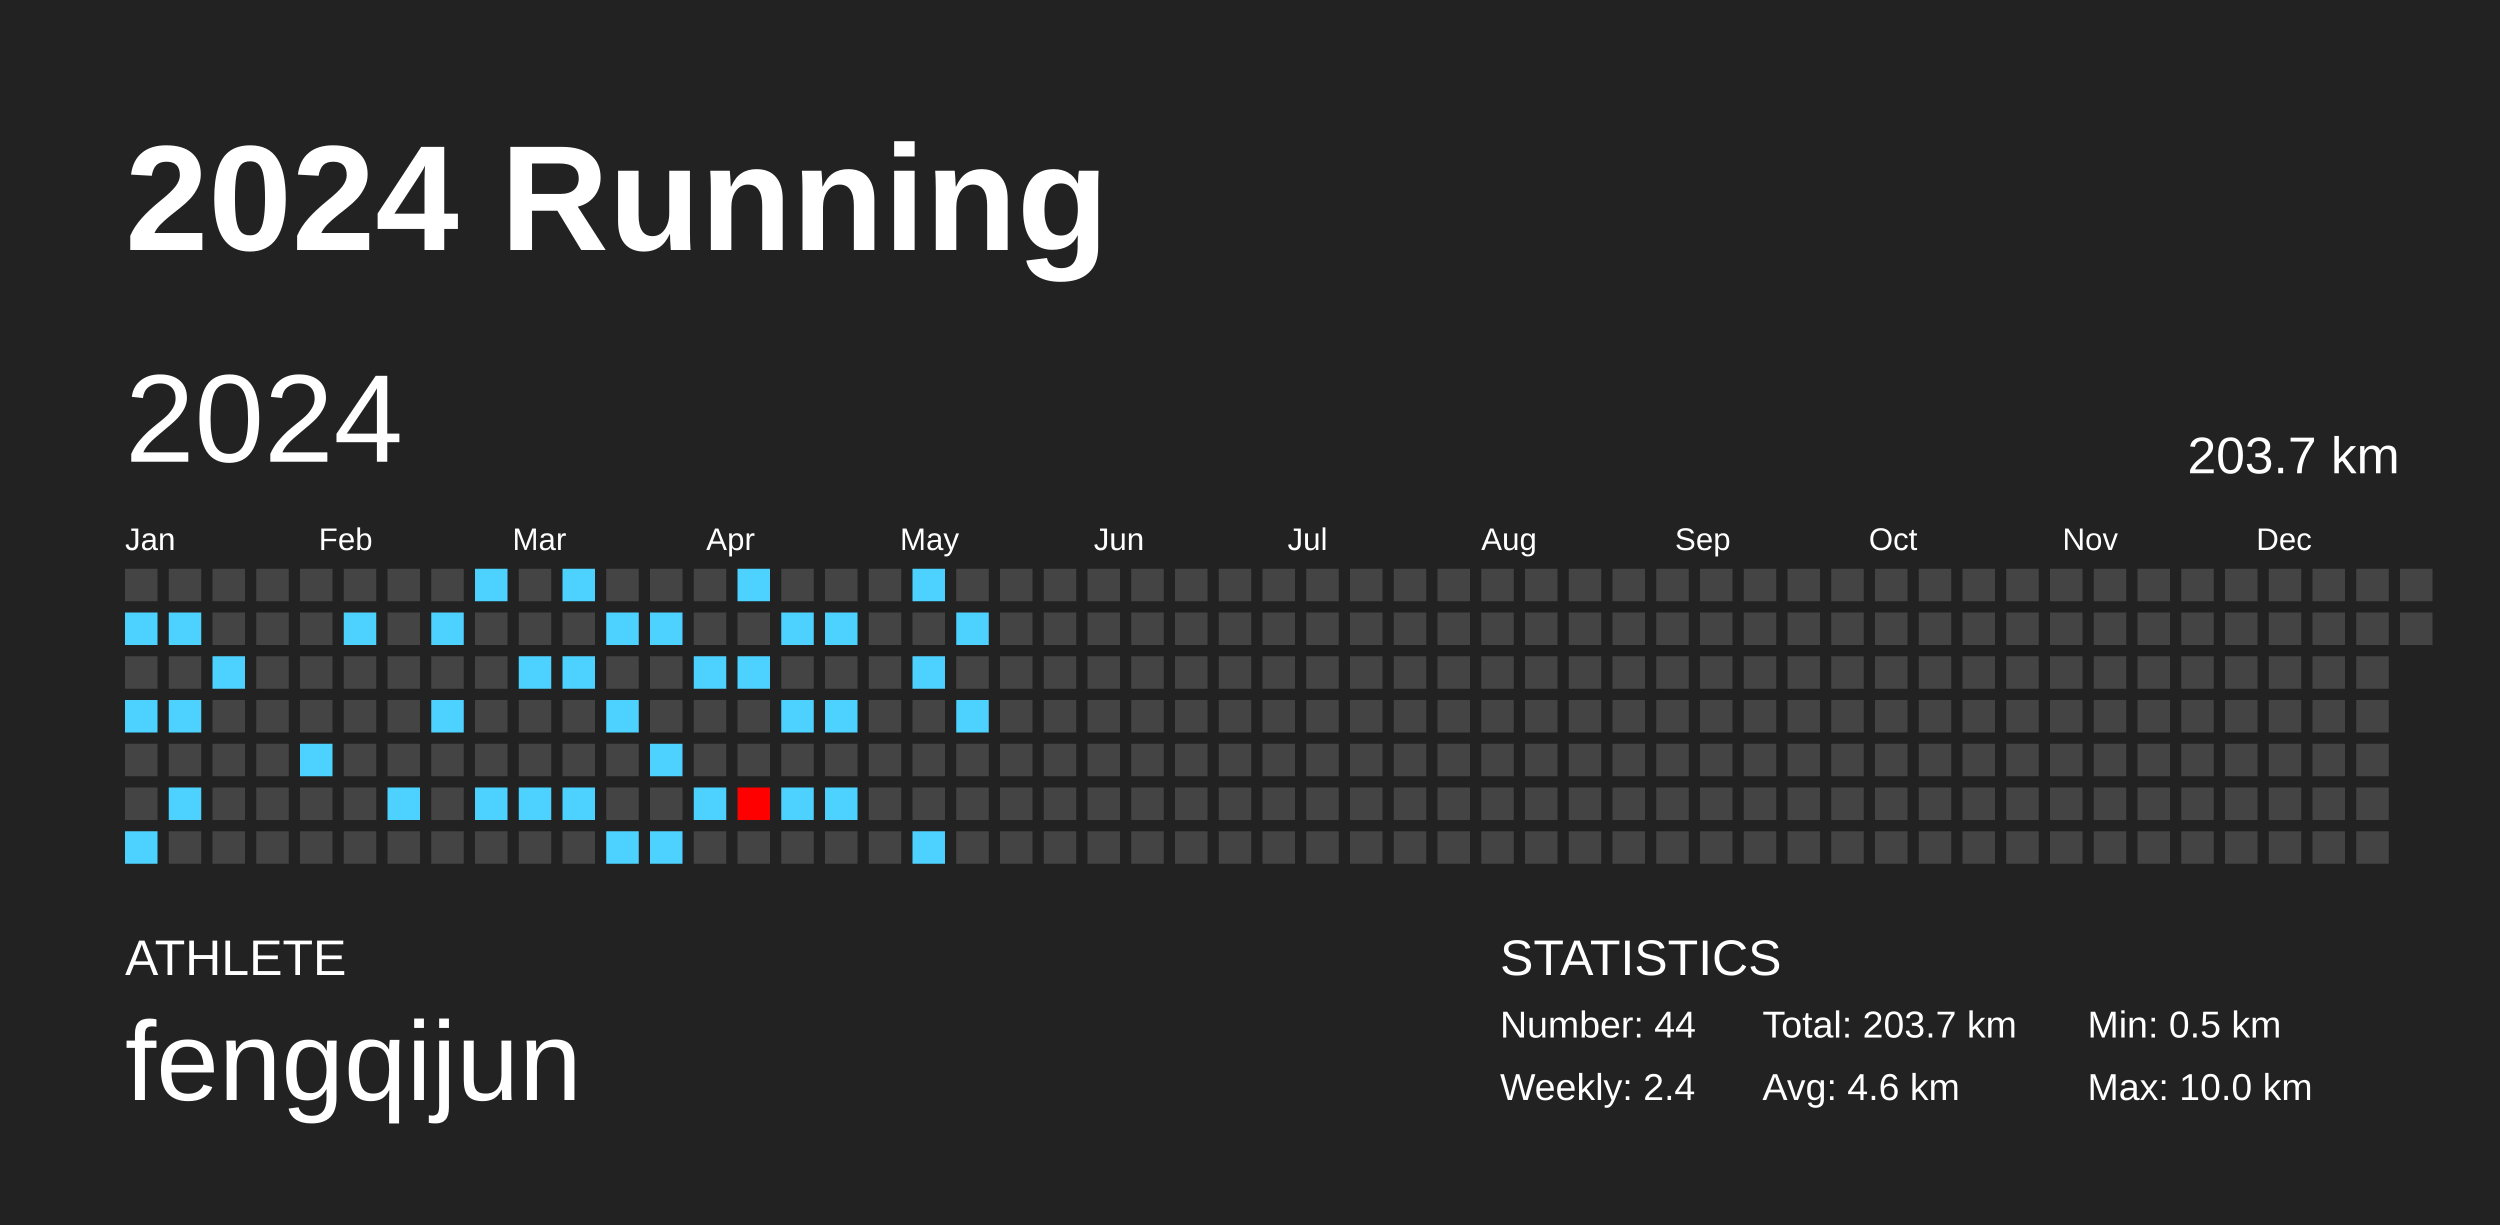
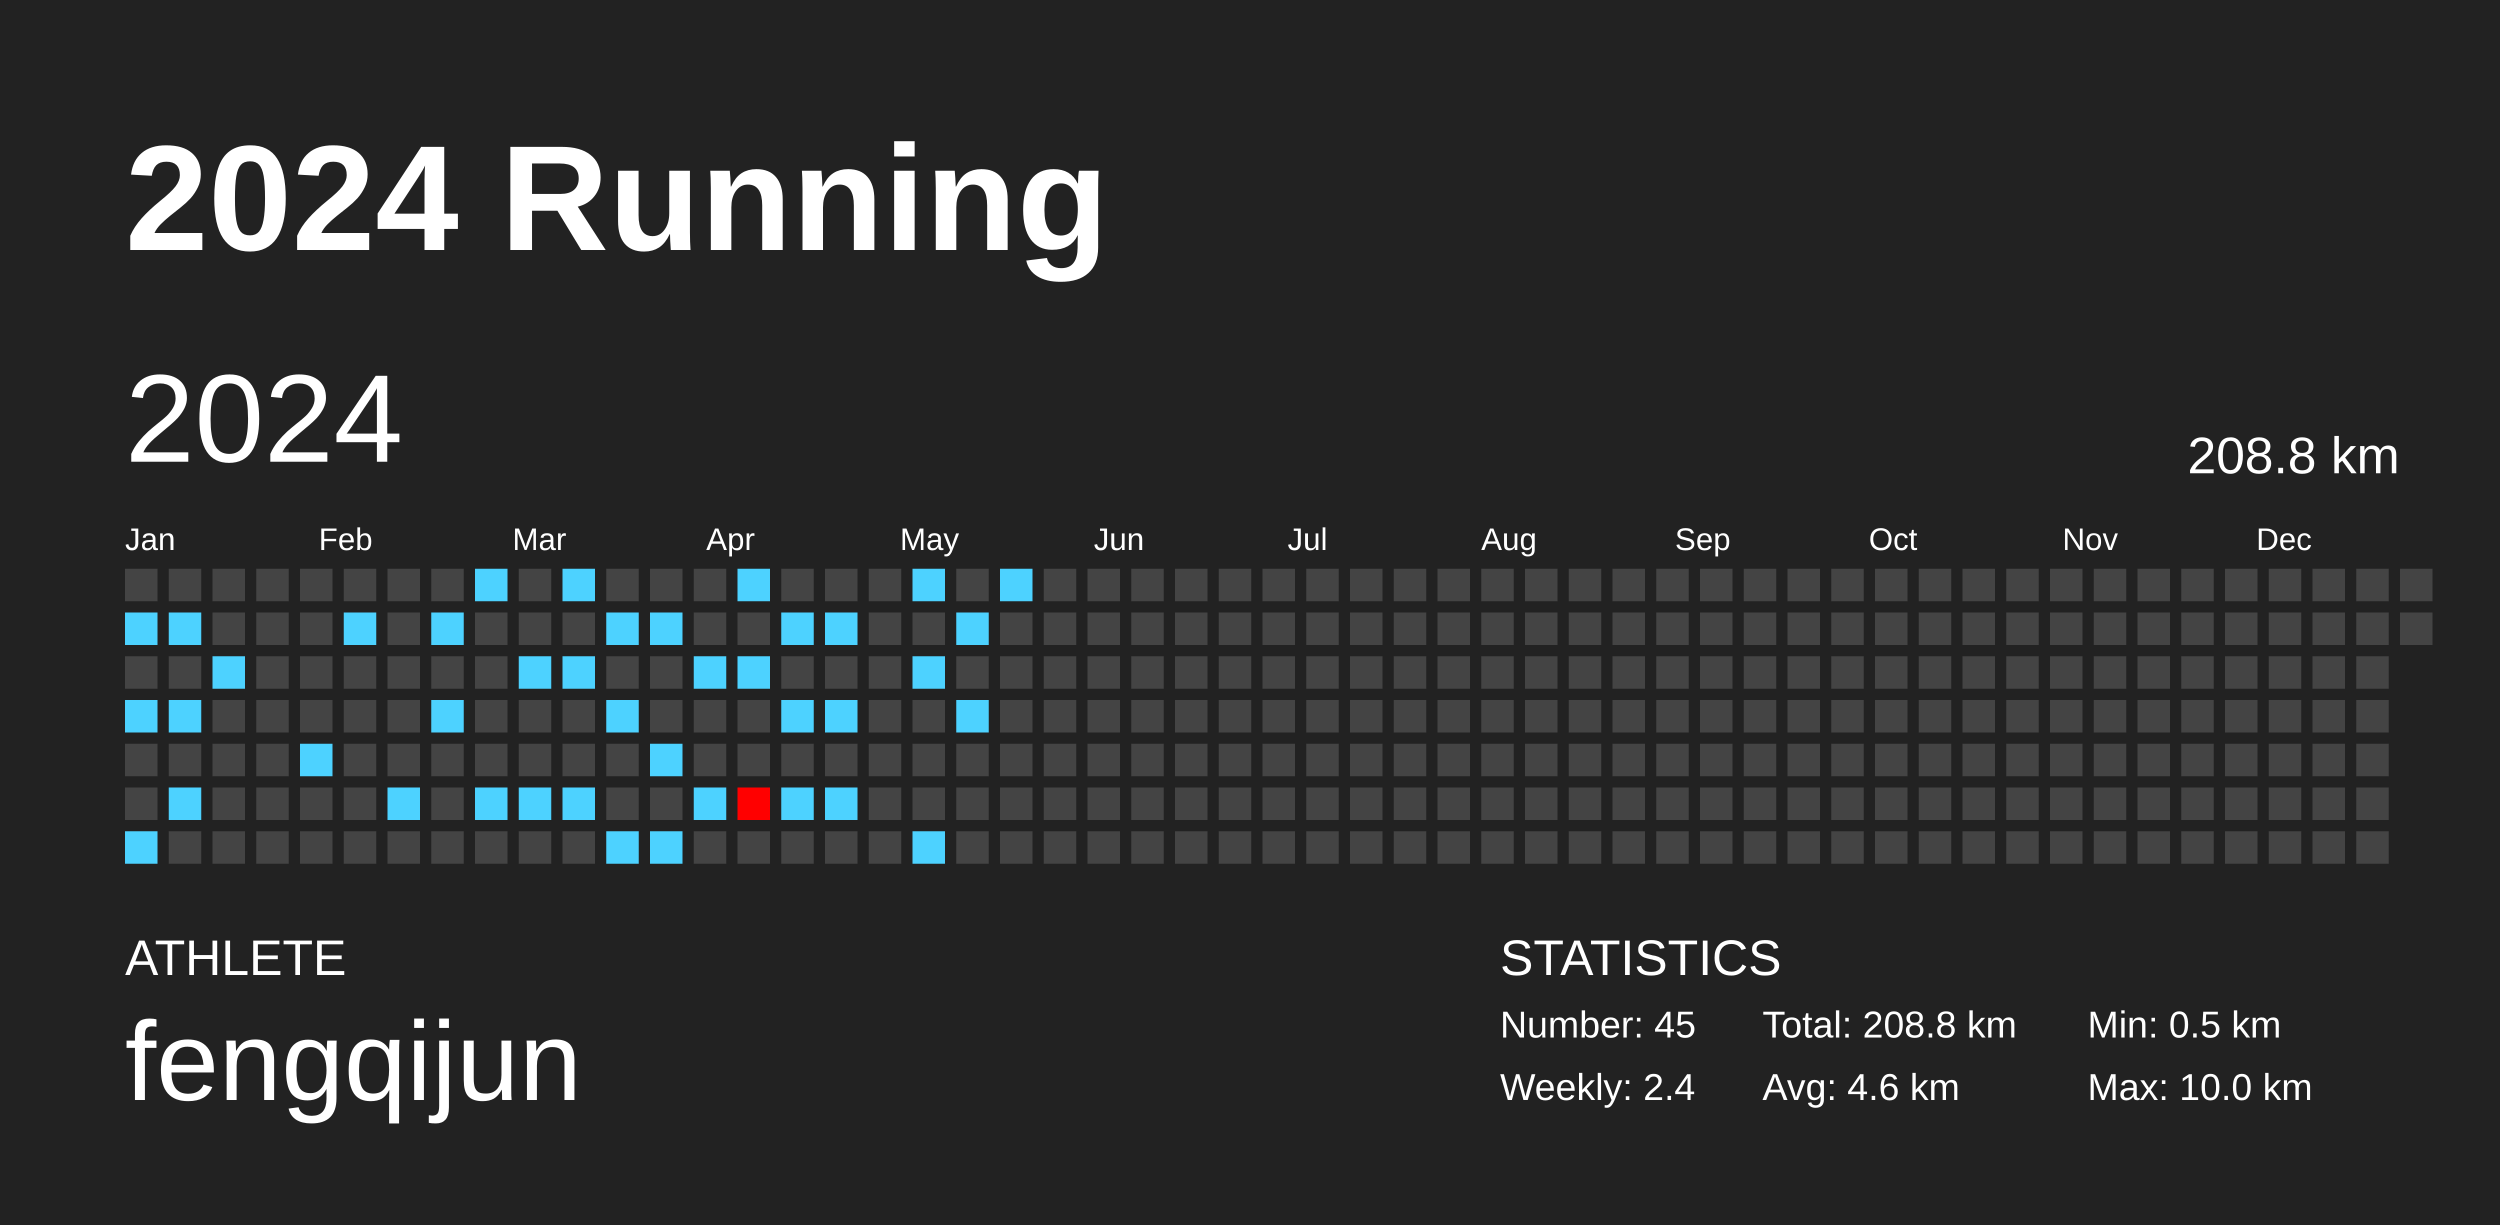
<svg xmlns="http://www.w3.org/2000/svg" baseProfile="full" height="98mm" version="1.1" viewBox="0,0,200,98" width="200mm">
  <defs />
  <rect fill="#222222" height="98" width="200" x="0" y="0" />
  <text fill="#FFFFFF" style="font-size:12px; font-family:Arial; font-weight:bold;" x="10" y="20">2024 Running</text>
  <text fill="#FFFFFF" style="font-size:4px; font-family:Arial" x="10" y="78">ATHLETE</text>
  <text fill="#FFFFFF" style="font-size:9px; font-family:Arial" x="10" y="88">fengqijun</text>
  <text fill="#FFFFFF" style="font-size:4px; font-family:Arial" x="120" y="78">STATISTICS</text>
-   <text fill="#FFFFFF" style="font-size:3px; font-family:Arial" x="120" y="83">Number: 44</text>
+   <text fill="#FFFFFF" style="font-size:3px; font-family:Arial" x="120" y="83">Number: 45</text>
  <text fill="#FFFFFF" style="font-size:3px; font-family:Arial" x="120" y="88">Weekly: 2.4</text>
-   <text fill="#FFFFFF" style="font-size:3px; font-family:Arial" x="141" y="83">Total: 203.7 km</text>
+   <text fill="#FFFFFF" style="font-size:3px; font-family:Arial" x="141" y="83">Total: 208.8 km</text>
  <text fill="#FFFFFF" style="font-size:3px; font-family:Arial" x="141" y="88">Avg: 4.6 km</text>
  <text fill="#FFFFFF" style="font-size:3px; font-family:Arial" x="167" y="83">Min: 0.5 km</text>
  <text fill="#FFFFFF" style="font-size:3px; font-family:Arial" x="167" y="88">Max: 10.0 km</text>
  <text dominant-baseline="hanging" fill="#FFFFFF" style="font-size:10.0px; font-family:Arial;" x="10" y="30">2024</text>
-   <text dominant-baseline="hanging" fill="#FFFFFF" style="font-size:4.125px; font-family:Arial;" x="175" y="35">203.7 km</text>
+   <text dominant-baseline="hanging" fill="#FFFFFF" style="font-size:4.125px; font-family:Arial;" x="175" y="35">208.8 km</text>
  <text fill="#FFFFFF" style="font-size:2.5px; font-family:Arial" x="10.0" y="44">Jan</text>
  <text fill="#FFFFFF" style="font-size:2.5px; font-family:Arial" x="25.5" y="44">Feb</text>
  <text fill="#FFFFFF" style="font-size:2.5px; font-family:Arial" x="41.0" y="44">Mar</text>
  <text fill="#FFFFFF" style="font-size:2.5px; font-family:Arial" x="56.5" y="44">Apr</text>
  <text fill="#FFFFFF" style="font-size:2.5px; font-family:Arial" x="72.0" y="44">May</text>
  <text fill="#FFFFFF" style="font-size:2.5px; font-family:Arial" x="87.5" y="44">Jun</text>
  <text fill="#FFFFFF" style="font-size:2.5px; font-family:Arial" x="103.0" y="44">Jul</text>
  <text fill="#FFFFFF" style="font-size:2.5px; font-family:Arial" x="118.5" y="44">Aug</text>
  <text fill="#FFFFFF" style="font-size:2.5px; font-family:Arial" x="134.0" y="44">Sep</text>
  <text fill="#FFFFFF" style="font-size:2.5px; font-family:Arial" x="149.5" y="44">Oct</text>
  <text fill="#FFFFFF" style="font-size:2.5px; font-family:Arial" x="165.0" y="44">Nov</text>
  <text fill="#FFFFFF" style="font-size:2.5px; font-family:Arial" x="180.5" y="44">Dec</text>
  <rect fill="#444444" height="2.6" width="2.6" x="10.0" y="45.5" />
  <rect fill="#4dd2ff" height="2.6" width="2.6" x="10.0" y="49.0" />
  <rect fill="#444444" height="2.6" width="2.6" x="10.0" y="52.5" />
  <rect fill="#4dd2ff" height="2.6" width="2.6" x="10.0" y="56.0" />
  <rect fill="#444444" height="2.6" width="2.6" x="10.0" y="59.5" />
  <rect fill="#444444" height="2.6" width="2.6" x="10.0" y="63.0" />
  <rect fill="#4dd2ff" height="2.6" width="2.6" x="10.0" y="66.5" />
  <rect fill="#444444" height="2.6" width="2.6" x="13.5" y="45.5" />
  <rect fill="#4dd2ff" height="2.6" width="2.6" x="13.5" y="49.0" />
  <rect fill="#444444" height="2.6" width="2.6" x="13.5" y="52.5" />
  <rect fill="#4dd2ff" height="2.6" width="2.6" x="13.5" y="56.0" />
  <rect fill="#444444" height="2.6" width="2.6" x="13.5" y="59.5" />
  <rect fill="#4dd2ff" height="2.6" width="2.6" x="13.5" y="63.0" />
  <rect fill="#444444" height="2.6" width="2.6" x="13.5" y="66.5" />
  <rect fill="#444444" height="2.6" width="2.6" x="17.0" y="45.5" />
  <rect fill="#444444" height="2.6" width="2.6" x="17.0" y="49.0" />
  <rect fill="#4dd2ff" height="2.6" width="2.6" x="17.0" y="52.5" />
  <rect fill="#444444" height="2.6" width="2.6" x="17.0" y="56.0" />
  <rect fill="#444444" height="2.6" width="2.6" x="17.0" y="59.5" />
  <rect fill="#444444" height="2.6" width="2.6" x="17.0" y="63.0" />
  <rect fill="#444444" height="2.6" width="2.6" x="17.0" y="66.5" />
  <rect fill="#444444" height="2.6" width="2.6" x="20.5" y="45.5" />
  <rect fill="#444444" height="2.6" width="2.6" x="20.5" y="49.0" />
  <rect fill="#444444" height="2.6" width="2.6" x="20.5" y="52.5" />
  <rect fill="#444444" height="2.6" width="2.6" x="20.5" y="56.0" />
  <rect fill="#444444" height="2.6" width="2.6" x="20.5" y="59.5" />
  <rect fill="#444444" height="2.6" width="2.6" x="20.5" y="63.0" />
  <rect fill="#444444" height="2.6" width="2.6" x="20.5" y="66.5" />
  <rect fill="#444444" height="2.6" width="2.6" x="24.0" y="45.5" />
  <rect fill="#444444" height="2.6" width="2.6" x="24.0" y="49.0" />
  <rect fill="#444444" height="2.6" width="2.6" x="24.0" y="52.5" />
  <rect fill="#444444" height="2.6" width="2.6" x="24.0" y="56.0" />
  <rect fill="#4dd2ff" height="2.6" width="2.6" x="24.0" y="59.5" />
  <rect fill="#444444" height="2.6" width="2.6" x="24.0" y="63.0" />
  <rect fill="#444444" height="2.6" width="2.6" x="24.0" y="66.5" />
  <rect fill="#444444" height="2.6" width="2.6" x="27.5" y="45.5" />
  <rect fill="#4dd2ff" height="2.6" width="2.6" x="27.5" y="49.0" />
  <rect fill="#444444" height="2.6" width="2.6" x="27.5" y="52.5" />
  <rect fill="#444444" height="2.6" width="2.6" x="27.5" y="56.0" />
  <rect fill="#444444" height="2.6" width="2.6" x="27.5" y="59.5" />
  <rect fill="#444444" height="2.6" width="2.6" x="27.5" y="63.0" />
  <rect fill="#444444" height="2.6" width="2.6" x="27.5" y="66.5" />
  <rect fill="#444444" height="2.6" width="2.6" x="31.0" y="45.5" />
  <rect fill="#444444" height="2.6" width="2.6" x="31.0" y="49.0" />
  <rect fill="#444444" height="2.6" width="2.6" x="31.0" y="52.5" />
  <rect fill="#444444" height="2.6" width="2.6" x="31.0" y="56.0" />
  <rect fill="#444444" height="2.6" width="2.6" x="31.0" y="59.5" />
  <rect fill="#4dd2ff" height="2.6" width="2.6" x="31.0" y="63.0" />
  <rect fill="#444444" height="2.6" width="2.6" x="31.0" y="66.5" />
  <rect fill="#444444" height="2.6" width="2.6" x="34.5" y="45.5" />
  <rect fill="#4dd2ff" height="2.6" width="2.6" x="34.5" y="49.0" />
  <rect fill="#444444" height="2.6" width="2.6" x="34.5" y="52.5" />
  <rect fill="#4dd2ff" height="2.6" width="2.6" x="34.5" y="56.0" />
  <rect fill="#444444" height="2.6" width="2.6" x="34.5" y="59.5" />
  <rect fill="#444444" height="2.6" width="2.6" x="34.5" y="63.0" />
  <rect fill="#444444" height="2.6" width="2.6" x="34.5" y="66.5" />
  <rect fill="#4dd2ff" height="2.6" width="2.6" x="38.0" y="45.5" />
  <rect fill="#444444" height="2.6" width="2.6" x="38.0" y="49.0" />
  <rect fill="#444444" height="2.6" width="2.6" x="38.0" y="52.5" />
  <rect fill="#444444" height="2.6" width="2.6" x="38.0" y="56.0" />
  <rect fill="#444444" height="2.6" width="2.6" x="38.0" y="59.5" />
  <rect fill="#4dd2ff" height="2.6" width="2.6" x="38.0" y="63.0" />
  <rect fill="#444444" height="2.6" width="2.6" x="38.0" y="66.5" />
  <rect fill="#444444" height="2.6" width="2.6" x="41.5" y="45.5" />
  <rect fill="#444444" height="2.6" width="2.6" x="41.5" y="49.0" />
  <rect fill="#4dd2ff" height="2.6" width="2.6" x="41.5" y="52.5" />
  <rect fill="#444444" height="2.6" width="2.6" x="41.5" y="56.0" />
  <rect fill="#444444" height="2.6" width="2.6" x="41.5" y="59.5" />
  <rect fill="#4dd2ff" height="2.6" width="2.6" x="41.5" y="63.0" />
  <rect fill="#444444" height="2.6" width="2.6" x="41.5" y="66.5" />
  <rect fill="#4dd2ff" height="2.6" width="2.6" x="45.0" y="45.5" />
  <rect fill="#444444" height="2.6" width="2.6" x="45.0" y="49.0" />
  <rect fill="#4dd2ff" height="2.6" width="2.6" x="45.0" y="52.5" />
  <rect fill="#444444" height="2.6" width="2.6" x="45.0" y="56.0" />
  <rect fill="#444444" height="2.6" width="2.6" x="45.0" y="59.5" />
  <rect fill="#4dd2ff" height="2.6" width="2.6" x="45.0" y="63.0" />
  <rect fill="#444444" height="2.6" width="2.6" x="45.0" y="66.5" />
  <rect fill="#444444" height="2.6" width="2.6" x="48.5" y="45.5" />
  <rect fill="#4dd2ff" height="2.6" width="2.6" x="48.5" y="49.0" />
  <rect fill="#444444" height="2.6" width="2.6" x="48.5" y="52.5" />
  <rect fill="#4dd2ff" height="2.6" width="2.6" x="48.5" y="56.0" />
  <rect fill="#444444" height="2.6" width="2.6" x="48.5" y="59.5" />
  <rect fill="#444444" height="2.6" width="2.6" x="48.5" y="63.0" />
  <rect fill="#4dd2ff" height="2.6" width="2.6" x="48.5" y="66.5" />
  <rect fill="#444444" height="2.6" width="2.6" x="52.0" y="45.5" />
  <rect fill="#4dd2ff" height="2.6" width="2.6" x="52.0" y="49.0" />
  <rect fill="#444444" height="2.6" width="2.6" x="52.0" y="52.5" />
  <rect fill="#444444" height="2.6" width="2.6" x="52.0" y="56.0" />
  <rect fill="#4dd2ff" height="2.6" width="2.6" x="52.0" y="59.5" />
  <rect fill="#444444" height="2.6" width="2.6" x="52.0" y="63.0" />
  <rect fill="#4dd2ff" height="2.6" width="2.6" x="52.0" y="66.5" />
  <rect fill="#444444" height="2.6" width="2.6" x="55.5" y="45.5" />
  <rect fill="#444444" height="2.6" width="2.6" x="55.5" y="49.0" />
  <rect fill="#4dd2ff" height="2.6" width="2.6" x="55.5" y="52.5" />
  <rect fill="#444444" height="2.6" width="2.6" x="55.5" y="56.0" />
  <rect fill="#444444" height="2.6" width="2.6" x="55.5" y="59.5" />
  <rect fill="#4dd2ff" height="2.6" width="2.6" x="55.5" y="63.0" />
  <rect fill="#444444" height="2.6" width="2.6" x="55.5" y="66.5" />
  <rect fill="#4dd2ff" height="2.6" width="2.6" x="59.0" y="45.5" />
  <rect fill="#444444" height="2.6" width="2.6" x="59.0" y="49.0" />
  <rect fill="#4dd2ff" height="2.6" width="2.6" x="59.0" y="52.5" />
  <rect fill="#444444" height="2.6" width="2.6" x="59.0" y="56.0" />
  <rect fill="#444444" height="2.6" width="2.6" x="59.0" y="59.5" />
  <rect fill="#ff0000" height="2.6" width="2.6" x="59.0" y="63.0" />
  <rect fill="#444444" height="2.6" width="2.6" x="59.0" y="66.5" />
  <rect fill="#444444" height="2.6" width="2.6" x="62.5" y="45.5" />
  <rect fill="#4dd2ff" height="2.6" width="2.6" x="62.5" y="49.0" />
  <rect fill="#444444" height="2.6" width="2.6" x="62.5" y="52.5" />
  <rect fill="#4dd2ff" height="2.6" width="2.6" x="62.5" y="56.0" />
  <rect fill="#444444" height="2.6" width="2.6" x="62.5" y="59.5" />
  <rect fill="#4dd2ff" height="2.6" width="2.6" x="62.5" y="63.0" />
  <rect fill="#444444" height="2.6" width="2.6" x="62.5" y="66.5" />
  <rect fill="#444444" height="2.6" width="2.6" x="66.0" y="45.5" />
  <rect fill="#4dd2ff" height="2.6" width="2.6" x="66.0" y="49.0" />
  <rect fill="#444444" height="2.6" width="2.6" x="66.0" y="52.5" />
  <rect fill="#4dd2ff" height="2.6" width="2.6" x="66.0" y="56.0" />
  <rect fill="#444444" height="2.6" width="2.6" x="66.0" y="59.5" />
  <rect fill="#4dd2ff" height="2.6" width="2.6" x="66.0" y="63.0" />
  <rect fill="#444444" height="2.6" width="2.6" x="66.0" y="66.5" />
  <rect fill="#444444" height="2.6" width="2.6" x="69.5" y="45.5" />
  <rect fill="#444444" height="2.6" width="2.6" x="69.5" y="49.0" />
  <rect fill="#444444" height="2.6" width="2.6" x="69.5" y="52.5" />
  <rect fill="#444444" height="2.6" width="2.6" x="69.5" y="56.0" />
  <rect fill="#444444" height="2.6" width="2.6" x="69.5" y="59.5" />
  <rect fill="#444444" height="2.6" width="2.6" x="69.5" y="63.0" />
  <rect fill="#444444" height="2.6" width="2.6" x="69.5" y="66.5" />
  <rect fill="#4dd2ff" height="2.6" width="2.6" x="73.0" y="45.5" />
  <rect fill="#444444" height="2.6" width="2.6" x="73.0" y="49.0" />
  <rect fill="#4dd2ff" height="2.6" width="2.6" x="73.0" y="52.5" />
  <rect fill="#444444" height="2.6" width="2.6" x="73.0" y="56.0" />
  <rect fill="#444444" height="2.6" width="2.6" x="73.0" y="59.5" />
  <rect fill="#444444" height="2.6" width="2.6" x="73.0" y="63.0" />
  <rect fill="#4dd2ff" height="2.6" width="2.6" x="73.0" y="66.5" />
  <rect fill="#444444" height="2.6" width="2.6" x="76.5" y="45.5" />
  <rect fill="#4dd2ff" height="2.6" width="2.6" x="76.5" y="49.0" />
  <rect fill="#444444" height="2.6" width="2.6" x="76.5" y="52.5" />
  <rect fill="#4dd2ff" height="2.6" width="2.6" x="76.5" y="56.0" />
  <rect fill="#444444" height="2.6" width="2.6" x="76.5" y="59.5" />
  <rect fill="#444444" height="2.6" width="2.6" x="76.5" y="63.0" />
  <rect fill="#444444" height="2.6" width="2.6" x="76.5" y="66.5" />
-   <rect fill="#444444" height="2.6" width="2.6" x="80.0" y="45.5" />
+   <rect fill="#4dd2ff" height="2.6" width="2.6" x="80.0" y="45.5" />
  <rect fill="#444444" height="2.6" width="2.6" x="80.0" y="49.0" />
  <rect fill="#444444" height="2.6" width="2.6" x="80.0" y="52.5" />
  <rect fill="#444444" height="2.6" width="2.6" x="80.0" y="56.0" />
  <rect fill="#444444" height="2.6" width="2.6" x="80.0" y="59.5" />
  <rect fill="#444444" height="2.6" width="2.6" x="80.0" y="63.0" />
  <rect fill="#444444" height="2.6" width="2.6" x="80.0" y="66.5" />
  <rect fill="#444444" height="2.6" width="2.6" x="83.5" y="45.5" />
  <rect fill="#444444" height="2.6" width="2.6" x="83.5" y="49.0" />
  <rect fill="#444444" height="2.6" width="2.6" x="83.5" y="52.5" />
  <rect fill="#444444" height="2.6" width="2.6" x="83.5" y="56.0" />
  <rect fill="#444444" height="2.6" width="2.6" x="83.5" y="59.5" />
  <rect fill="#444444" height="2.6" width="2.6" x="83.5" y="63.0" />
  <rect fill="#444444" height="2.6" width="2.6" x="83.5" y="66.5" />
  <rect fill="#444444" height="2.6" width="2.6" x="87.0" y="45.5" />
  <rect fill="#444444" height="2.6" width="2.6" x="87.0" y="49.0" />
  <rect fill="#444444" height="2.6" width="2.6" x="87.0" y="52.5" />
  <rect fill="#444444" height="2.6" width="2.6" x="87.0" y="56.0" />
  <rect fill="#444444" height="2.6" width="2.6" x="87.0" y="59.5" />
  <rect fill="#444444" height="2.6" width="2.6" x="87.0" y="63.0" />
  <rect fill="#444444" height="2.6" width="2.6" x="87.0" y="66.5" />
  <rect fill="#444444" height="2.6" width="2.6" x="90.5" y="45.5" />
  <rect fill="#444444" height="2.6" width="2.6" x="90.5" y="49.0" />
  <rect fill="#444444" height="2.6" width="2.6" x="90.5" y="52.5" />
  <rect fill="#444444" height="2.6" width="2.6" x="90.5" y="56.0" />
  <rect fill="#444444" height="2.6" width="2.6" x="90.5" y="59.5" />
  <rect fill="#444444" height="2.6" width="2.6" x="90.5" y="63.0" />
  <rect fill="#444444" height="2.6" width="2.6" x="90.5" y="66.5" />
  <rect fill="#444444" height="2.6" width="2.6" x="94.0" y="45.5" />
  <rect fill="#444444" height="2.6" width="2.6" x="94.0" y="49.0" />
  <rect fill="#444444" height="2.6" width="2.6" x="94.0" y="52.5" />
  <rect fill="#444444" height="2.6" width="2.6" x="94.0" y="56.0" />
  <rect fill="#444444" height="2.6" width="2.6" x="94.0" y="59.5" />
  <rect fill="#444444" height="2.6" width="2.6" x="94.0" y="63.0" />
  <rect fill="#444444" height="2.6" width="2.6" x="94.0" y="66.5" />
  <rect fill="#444444" height="2.6" width="2.6" x="97.5" y="45.5" />
  <rect fill="#444444" height="2.6" width="2.6" x="97.5" y="49.0" />
  <rect fill="#444444" height="2.6" width="2.6" x="97.5" y="52.5" />
  <rect fill="#444444" height="2.6" width="2.6" x="97.5" y="56.0" />
  <rect fill="#444444" height="2.6" width="2.6" x="97.5" y="59.5" />
  <rect fill="#444444" height="2.6" width="2.6" x="97.5" y="63.0" />
  <rect fill="#444444" height="2.6" width="2.6" x="97.5" y="66.5" />
  <rect fill="#444444" height="2.6" width="2.6" x="101.0" y="45.5" />
  <rect fill="#444444" height="2.6" width="2.6" x="101.0" y="49.0" />
  <rect fill="#444444" height="2.6" width="2.6" x="101.0" y="52.5" />
  <rect fill="#444444" height="2.6" width="2.6" x="101.0" y="56.0" />
  <rect fill="#444444" height="2.6" width="2.6" x="101.0" y="59.5" />
  <rect fill="#444444" height="2.6" width="2.6" x="101.0" y="63.0" />
  <rect fill="#444444" height="2.6" width="2.6" x="101.0" y="66.5" />
  <rect fill="#444444" height="2.6" width="2.6" x="104.5" y="45.5" />
  <rect fill="#444444" height="2.6" width="2.6" x="104.5" y="49.0" />
  <rect fill="#444444" height="2.6" width="2.6" x="104.5" y="52.5" />
  <rect fill="#444444" height="2.6" width="2.6" x="104.5" y="56.0" />
  <rect fill="#444444" height="2.6" width="2.6" x="104.5" y="59.5" />
  <rect fill="#444444" height="2.6" width="2.6" x="104.5" y="63.0" />
  <rect fill="#444444" height="2.6" width="2.6" x="104.5" y="66.5" />
  <rect fill="#444444" height="2.6" width="2.6" x="108.0" y="45.5" />
  <rect fill="#444444" height="2.6" width="2.6" x="108.0" y="49.0" />
  <rect fill="#444444" height="2.6" width="2.6" x="108.0" y="52.5" />
  <rect fill="#444444" height="2.6" width="2.6" x="108.0" y="56.0" />
  <rect fill="#444444" height="2.6" width="2.6" x="108.0" y="59.5" />
  <rect fill="#444444" height="2.6" width="2.6" x="108.0" y="63.0" />
  <rect fill="#444444" height="2.6" width="2.6" x="108.0" y="66.5" />
  <rect fill="#444444" height="2.6" width="2.6" x="111.5" y="45.5" />
  <rect fill="#444444" height="2.6" width="2.6" x="111.5" y="49.0" />
  <rect fill="#444444" height="2.6" width="2.6" x="111.5" y="52.5" />
  <rect fill="#444444" height="2.6" width="2.6" x="111.5" y="56.0" />
  <rect fill="#444444" height="2.6" width="2.6" x="111.5" y="59.5" />
  <rect fill="#444444" height="2.6" width="2.6" x="111.5" y="63.0" />
  <rect fill="#444444" height="2.6" width="2.6" x="111.5" y="66.5" />
  <rect fill="#444444" height="2.6" width="2.6" x="115.0" y="45.5" />
  <rect fill="#444444" height="2.6" width="2.6" x="115.0" y="49.0" />
  <rect fill="#444444" height="2.6" width="2.6" x="115.0" y="52.5" />
  <rect fill="#444444" height="2.6" width="2.6" x="115.0" y="56.0" />
  <rect fill="#444444" height="2.6" width="2.6" x="115.0" y="59.5" />
  <rect fill="#444444" height="2.6" width="2.6" x="115.0" y="63.0" />
  <rect fill="#444444" height="2.6" width="2.6" x="115.0" y="66.5" />
  <rect fill="#444444" height="2.6" width="2.6" x="118.5" y="45.5" />
  <rect fill="#444444" height="2.6" width="2.6" x="118.5" y="49.0" />
  <rect fill="#444444" height="2.6" width="2.6" x="118.5" y="52.5" />
  <rect fill="#444444" height="2.6" width="2.6" x="118.5" y="56.0" />
  <rect fill="#444444" height="2.6" width="2.6" x="118.5" y="59.5" />
  <rect fill="#444444" height="2.6" width="2.6" x="118.5" y="63.0" />
  <rect fill="#444444" height="2.6" width="2.6" x="118.5" y="66.5" />
  <rect fill="#444444" height="2.6" width="2.6" x="122.0" y="45.5" />
  <rect fill="#444444" height="2.6" width="2.6" x="122.0" y="49.0" />
  <rect fill="#444444" height="2.6" width="2.6" x="122.0" y="52.5" />
  <rect fill="#444444" height="2.6" width="2.6" x="122.0" y="56.0" />
  <rect fill="#444444" height="2.6" width="2.6" x="122.0" y="59.5" />
  <rect fill="#444444" height="2.6" width="2.6" x="122.0" y="63.0" />
  <rect fill="#444444" height="2.6" width="2.6" x="122.0" y="66.5" />
  <rect fill="#444444" height="2.6" width="2.6" x="125.5" y="45.5" />
  <rect fill="#444444" height="2.6" width="2.6" x="125.5" y="49.0" />
  <rect fill="#444444" height="2.6" width="2.6" x="125.5" y="52.5" />
  <rect fill="#444444" height="2.6" width="2.6" x="125.5" y="56.0" />
  <rect fill="#444444" height="2.6" width="2.6" x="125.5" y="59.5" />
  <rect fill="#444444" height="2.6" width="2.6" x="125.5" y="63.0" />
  <rect fill="#444444" height="2.6" width="2.6" x="125.5" y="66.5" />
  <rect fill="#444444" height="2.6" width="2.6" x="129.0" y="45.5" />
  <rect fill="#444444" height="2.6" width="2.6" x="129.0" y="49.0" />
  <rect fill="#444444" height="2.6" width="2.6" x="129.0" y="52.5" />
  <rect fill="#444444" height="2.6" width="2.6" x="129.0" y="56.0" />
  <rect fill="#444444" height="2.6" width="2.6" x="129.0" y="59.5" />
  <rect fill="#444444" height="2.6" width="2.6" x="129.0" y="63.0" />
  <rect fill="#444444" height="2.6" width="2.6" x="129.0" y="66.5" />
  <rect fill="#444444" height="2.6" width="2.6" x="132.5" y="45.5" />
  <rect fill="#444444" height="2.6" width="2.6" x="132.5" y="49.0" />
  <rect fill="#444444" height="2.6" width="2.6" x="132.5" y="52.5" />
  <rect fill="#444444" height="2.6" width="2.6" x="132.5" y="56.0" />
  <rect fill="#444444" height="2.6" width="2.6" x="132.5" y="59.5" />
  <rect fill="#444444" height="2.6" width="2.6" x="132.5" y="63.0" />
  <rect fill="#444444" height="2.6" width="2.6" x="132.5" y="66.5" />
  <rect fill="#444444" height="2.6" width="2.6" x="136.0" y="45.5" />
  <rect fill="#444444" height="2.6" width="2.6" x="136.0" y="49.0" />
  <rect fill="#444444" height="2.6" width="2.6" x="136.0" y="52.5" />
  <rect fill="#444444" height="2.6" width="2.6" x="136.0" y="56.0" />
  <rect fill="#444444" height="2.6" width="2.6" x="136.0" y="59.5" />
  <rect fill="#444444" height="2.6" width="2.6" x="136.0" y="63.0" />
  <rect fill="#444444" height="2.6" width="2.6" x="136.0" y="66.5" />
  <rect fill="#444444" height="2.6" width="2.6" x="139.5" y="45.5" />
  <rect fill="#444444" height="2.6" width="2.6" x="139.5" y="49.0" />
  <rect fill="#444444" height="2.6" width="2.6" x="139.5" y="52.5" />
  <rect fill="#444444" height="2.6" width="2.6" x="139.5" y="56.0" />
  <rect fill="#444444" height="2.6" width="2.6" x="139.5" y="59.5" />
  <rect fill="#444444" height="2.6" width="2.6" x="139.5" y="63.0" />
  <rect fill="#444444" height="2.6" width="2.6" x="139.5" y="66.5" />
  <rect fill="#444444" height="2.6" width="2.6" x="143.0" y="45.5" />
  <rect fill="#444444" height="2.6" width="2.6" x="143.0" y="49.0" />
  <rect fill="#444444" height="2.6" width="2.6" x="143.0" y="52.5" />
  <rect fill="#444444" height="2.6" width="2.6" x="143.0" y="56.0" />
  <rect fill="#444444" height="2.6" width="2.6" x="143.0" y="59.5" />
  <rect fill="#444444" height="2.6" width="2.6" x="143.0" y="63.0" />
  <rect fill="#444444" height="2.6" width="2.6" x="143.0" y="66.5" />
  <rect fill="#444444" height="2.6" width="2.6" x="146.5" y="45.5" />
  <rect fill="#444444" height="2.6" width="2.6" x="146.5" y="49.0" />
  <rect fill="#444444" height="2.6" width="2.6" x="146.5" y="52.5" />
  <rect fill="#444444" height="2.6" width="2.6" x="146.5" y="56.0" />
  <rect fill="#444444" height="2.6" width="2.6" x="146.5" y="59.5" />
  <rect fill="#444444" height="2.6" width="2.6" x="146.5" y="63.0" />
  <rect fill="#444444" height="2.6" width="2.6" x="146.5" y="66.5" />
  <rect fill="#444444" height="2.6" width="2.6" x="150.0" y="45.5" />
  <rect fill="#444444" height="2.6" width="2.6" x="150.0" y="49.0" />
  <rect fill="#444444" height="2.6" width="2.6" x="150.0" y="52.5" />
  <rect fill="#444444" height="2.6" width="2.6" x="150.0" y="56.0" />
  <rect fill="#444444" height="2.6" width="2.6" x="150.0" y="59.5" />
  <rect fill="#444444" height="2.6" width="2.6" x="150.0" y="63.0" />
  <rect fill="#444444" height="2.6" width="2.6" x="150.0" y="66.5" />
  <rect fill="#444444" height="2.6" width="2.6" x="153.5" y="45.5" />
  <rect fill="#444444" height="2.6" width="2.6" x="153.5" y="49.0" />
  <rect fill="#444444" height="2.6" width="2.6" x="153.5" y="52.5" />
  <rect fill="#444444" height="2.6" width="2.6" x="153.5" y="56.0" />
  <rect fill="#444444" height="2.6" width="2.6" x="153.5" y="59.5" />
  <rect fill="#444444" height="2.6" width="2.6" x="153.5" y="63.0" />
  <rect fill="#444444" height="2.6" width="2.6" x="153.5" y="66.5" />
  <rect fill="#444444" height="2.6" width="2.6" x="157.0" y="45.5" />
  <rect fill="#444444" height="2.6" width="2.6" x="157.0" y="49.0" />
  <rect fill="#444444" height="2.6" width="2.6" x="157.0" y="52.5" />
  <rect fill="#444444" height="2.6" width="2.6" x="157.0" y="56.0" />
  <rect fill="#444444" height="2.6" width="2.6" x="157.0" y="59.5" />
  <rect fill="#444444" height="2.6" width="2.6" x="157.0" y="63.0" />
  <rect fill="#444444" height="2.6" width="2.6" x="157.0" y="66.5" />
  <rect fill="#444444" height="2.6" width="2.6" x="160.5" y="45.5" />
  <rect fill="#444444" height="2.6" width="2.6" x="160.5" y="49.0" />
  <rect fill="#444444" height="2.6" width="2.6" x="160.5" y="52.5" />
  <rect fill="#444444" height="2.6" width="2.6" x="160.5" y="56.0" />
  <rect fill="#444444" height="2.6" width="2.6" x="160.5" y="59.5" />
  <rect fill="#444444" height="2.6" width="2.6" x="160.5" y="63.0" />
  <rect fill="#444444" height="2.6" width="2.6" x="160.5" y="66.5" />
  <rect fill="#444444" height="2.6" width="2.6" x="164.0" y="45.5" />
  <rect fill="#444444" height="2.6" width="2.6" x="164.0" y="49.0" />
  <rect fill="#444444" height="2.6" width="2.6" x="164.0" y="52.5" />
  <rect fill="#444444" height="2.6" width="2.6" x="164.0" y="56.0" />
  <rect fill="#444444" height="2.6" width="2.6" x="164.0" y="59.5" />
  <rect fill="#444444" height="2.6" width="2.6" x="164.0" y="63.0" />
  <rect fill="#444444" height="2.6" width="2.6" x="164.0" y="66.5" />
  <rect fill="#444444" height="2.6" width="2.6" x="167.5" y="45.5" />
  <rect fill="#444444" height="2.6" width="2.6" x="167.5" y="49.0" />
  <rect fill="#444444" height="2.6" width="2.6" x="167.5" y="52.5" />
  <rect fill="#444444" height="2.6" width="2.6" x="167.5" y="56.0" />
  <rect fill="#444444" height="2.6" width="2.6" x="167.5" y="59.5" />
  <rect fill="#444444" height="2.6" width="2.6" x="167.5" y="63.0" />
  <rect fill="#444444" height="2.6" width="2.6" x="167.5" y="66.5" />
  <rect fill="#444444" height="2.6" width="2.6" x="171.0" y="45.5" />
  <rect fill="#444444" height="2.6" width="2.6" x="171.0" y="49.0" />
  <rect fill="#444444" height="2.6" width="2.6" x="171.0" y="52.5" />
  <rect fill="#444444" height="2.6" width="2.6" x="171.0" y="56.0" />
  <rect fill="#444444" height="2.6" width="2.6" x="171.0" y="59.5" />
  <rect fill="#444444" height="2.6" width="2.6" x="171.0" y="63.0" />
  <rect fill="#444444" height="2.6" width="2.6" x="171.0" y="66.5" />
  <rect fill="#444444" height="2.6" width="2.6" x="174.5" y="45.5" />
  <rect fill="#444444" height="2.6" width="2.6" x="174.5" y="49.0" />
  <rect fill="#444444" height="2.6" width="2.6" x="174.5" y="52.5" />
  <rect fill="#444444" height="2.6" width="2.6" x="174.5" y="56.0" />
  <rect fill="#444444" height="2.6" width="2.6" x="174.5" y="59.5" />
  <rect fill="#444444" height="2.6" width="2.6" x="174.5" y="63.0" />
  <rect fill="#444444" height="2.6" width="2.6" x="174.5" y="66.5" />
  <rect fill="#444444" height="2.6" width="2.6" x="178.0" y="45.5" />
  <rect fill="#444444" height="2.6" width="2.6" x="178.0" y="49.0" />
  <rect fill="#444444" height="2.6" width="2.6" x="178.0" y="52.5" />
  <rect fill="#444444" height="2.6" width="2.6" x="178.0" y="56.0" />
  <rect fill="#444444" height="2.6" width="2.6" x="178.0" y="59.5" />
  <rect fill="#444444" height="2.6" width="2.6" x="178.0" y="63.0" />
  <rect fill="#444444" height="2.6" width="2.6" x="178.0" y="66.5" />
  <rect fill="#444444" height="2.6" width="2.6" x="181.5" y="45.5" />
  <rect fill="#444444" height="2.6" width="2.6" x="181.5" y="49.0" />
  <rect fill="#444444" height="2.6" width="2.6" x="181.5" y="52.5" />
  <rect fill="#444444" height="2.6" width="2.6" x="181.5" y="56.0" />
  <rect fill="#444444" height="2.6" width="2.6" x="181.5" y="59.5" />
  <rect fill="#444444" height="2.6" width="2.6" x="181.5" y="63.0" />
  <rect fill="#444444" height="2.6" width="2.6" x="181.5" y="66.5" />
  <rect fill="#444444" height="2.6" width="2.6" x="185.0" y="45.5" />
  <rect fill="#444444" height="2.6" width="2.6" x="185.0" y="49.0" />
  <rect fill="#444444" height="2.6" width="2.6" x="185.0" y="52.5" />
  <rect fill="#444444" height="2.6" width="2.6" x="185.0" y="56.0" />
  <rect fill="#444444" height="2.6" width="2.6" x="185.0" y="59.5" />
  <rect fill="#444444" height="2.6" width="2.6" x="185.0" y="63.0" />
  <rect fill="#444444" height="2.6" width="2.6" x="185.0" y="66.5" />
  <rect fill="#444444" height="2.6" width="2.6" x="188.5" y="45.5" />
  <rect fill="#444444" height="2.6" width="2.6" x="188.5" y="49.0" />
  <rect fill="#444444" height="2.6" width="2.6" x="188.5" y="52.5" />
  <rect fill="#444444" height="2.6" width="2.6" x="188.5" y="56.0" />
  <rect fill="#444444" height="2.6" width="2.6" x="188.5" y="59.5" />
  <rect fill="#444444" height="2.6" width="2.6" x="188.5" y="63.0" />
  <rect fill="#444444" height="2.6" width="2.6" x="188.5" y="66.5" />
  <rect fill="#444444" height="2.6" width="2.6" x="192.0" y="45.5" />
  <rect fill="#444444" height="2.6" width="2.6" x="192.0" y="49.0" />
</svg>
